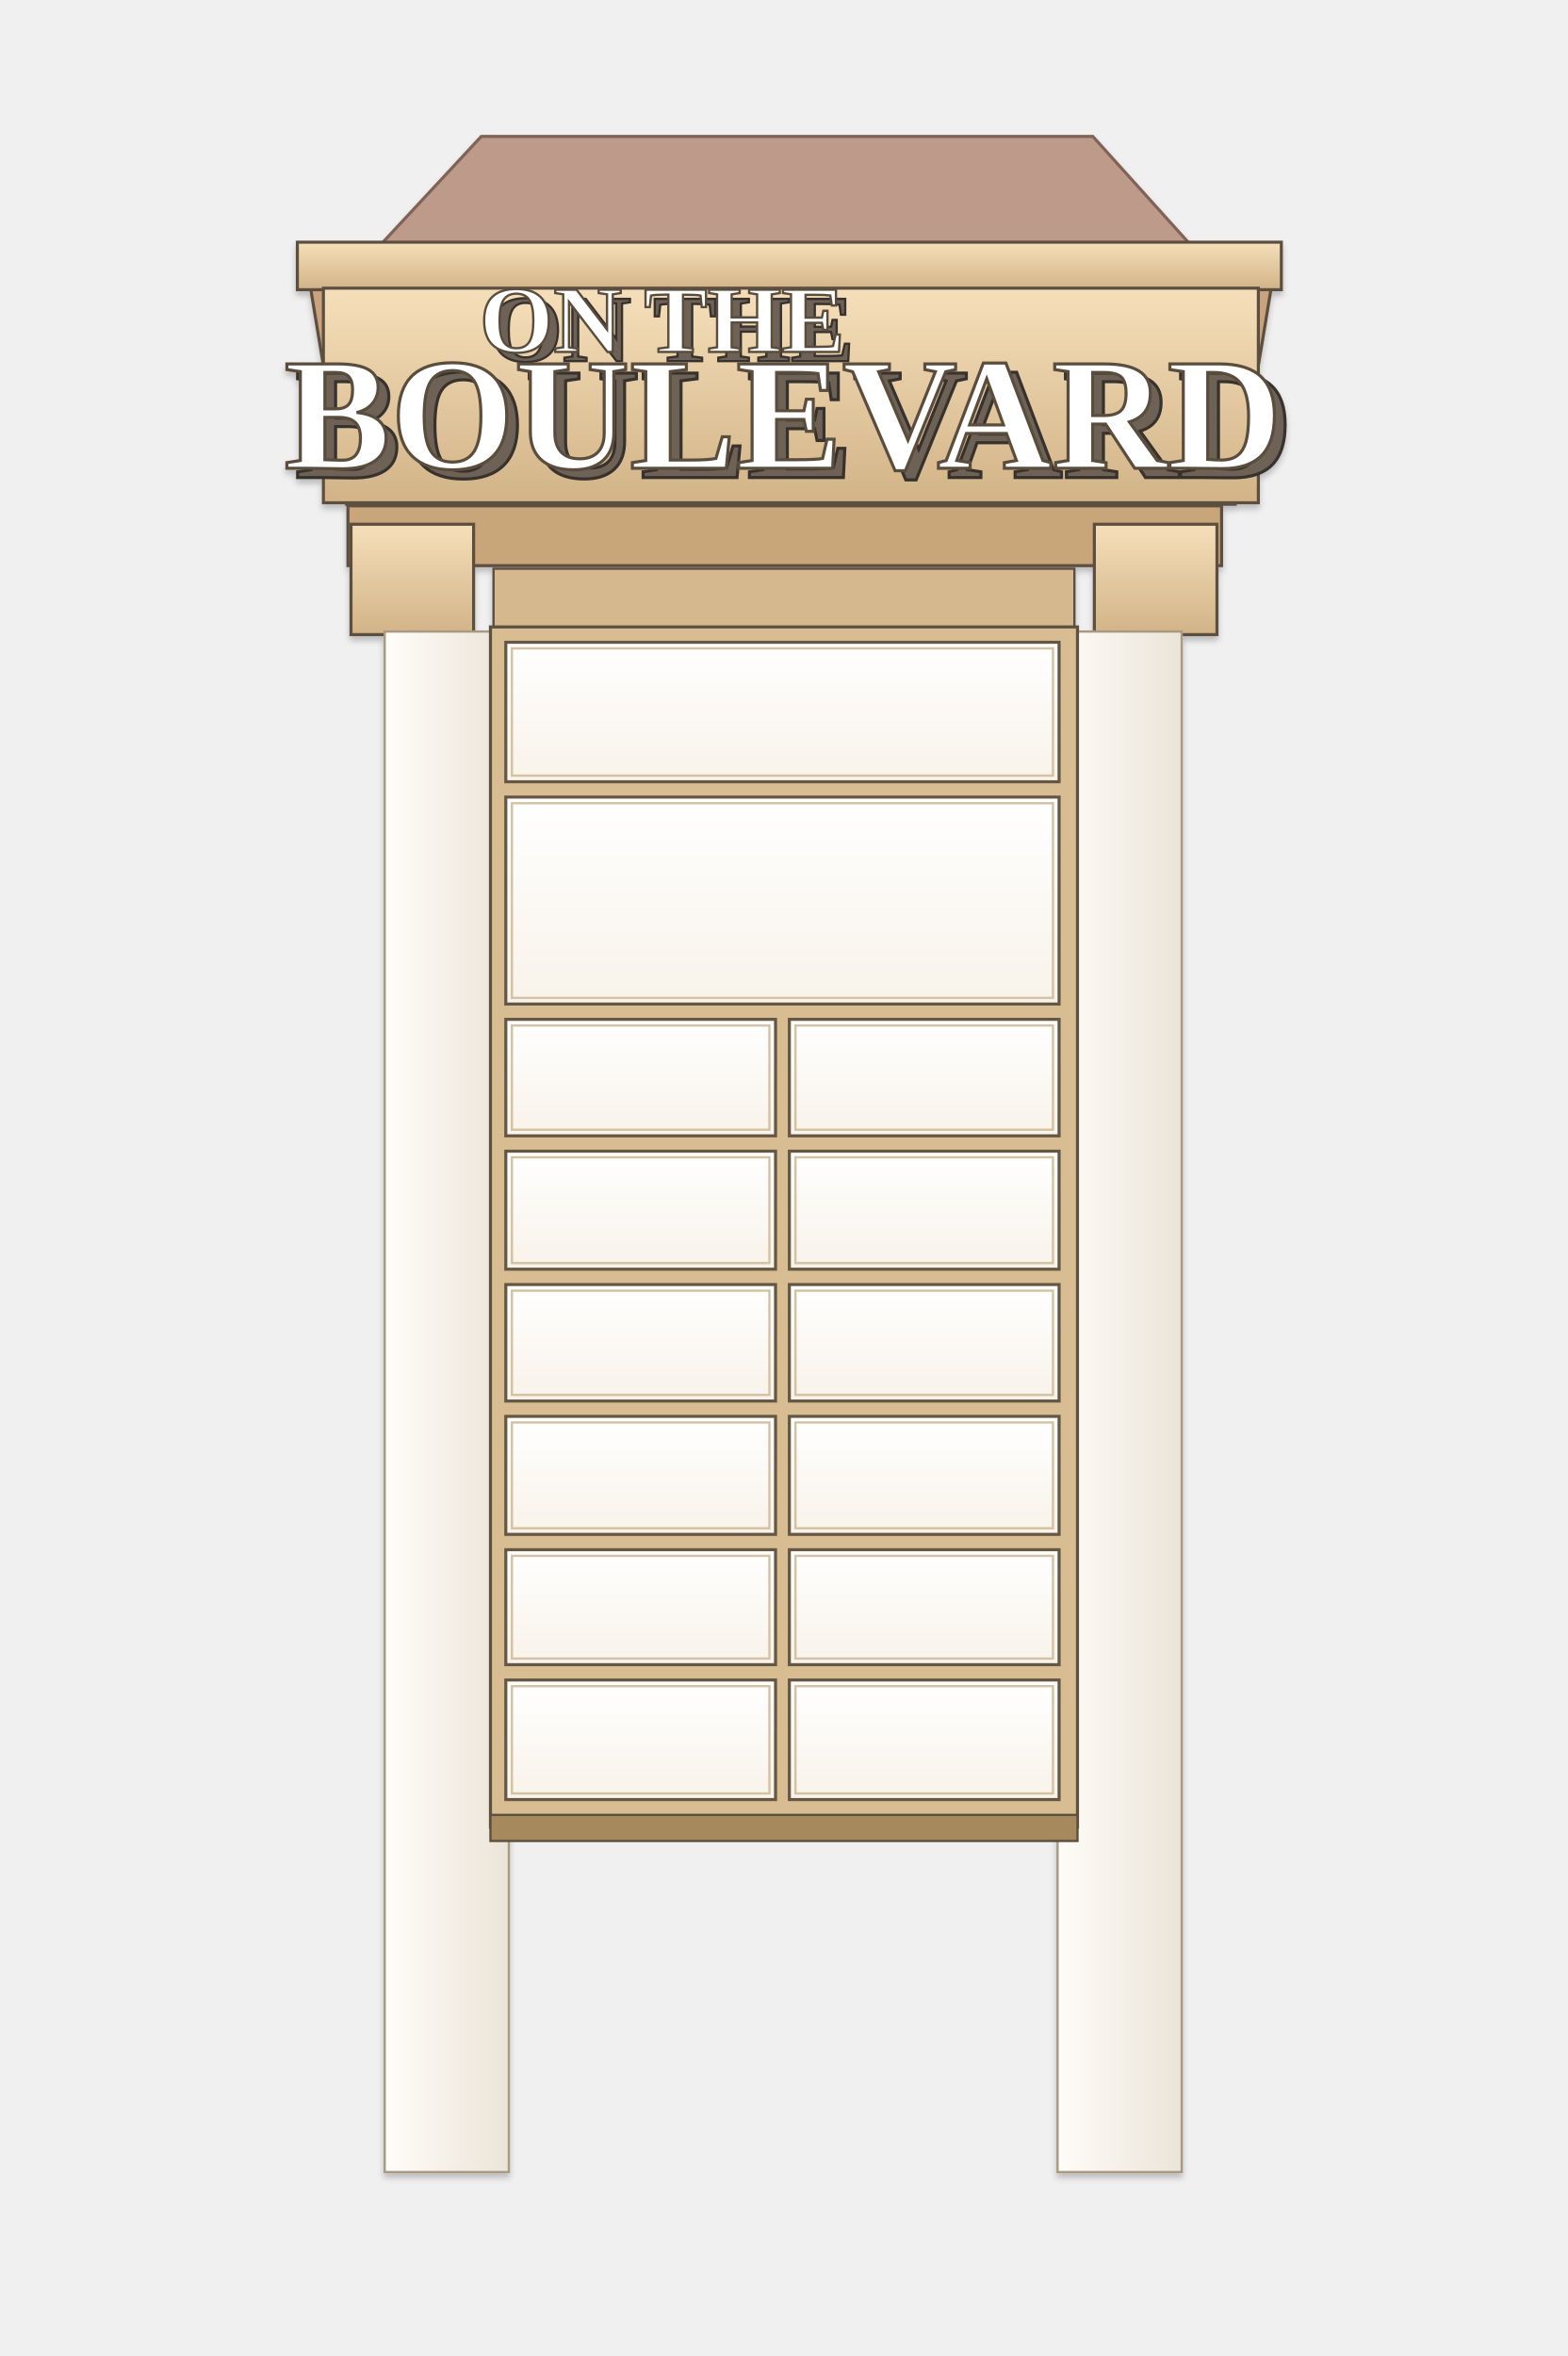
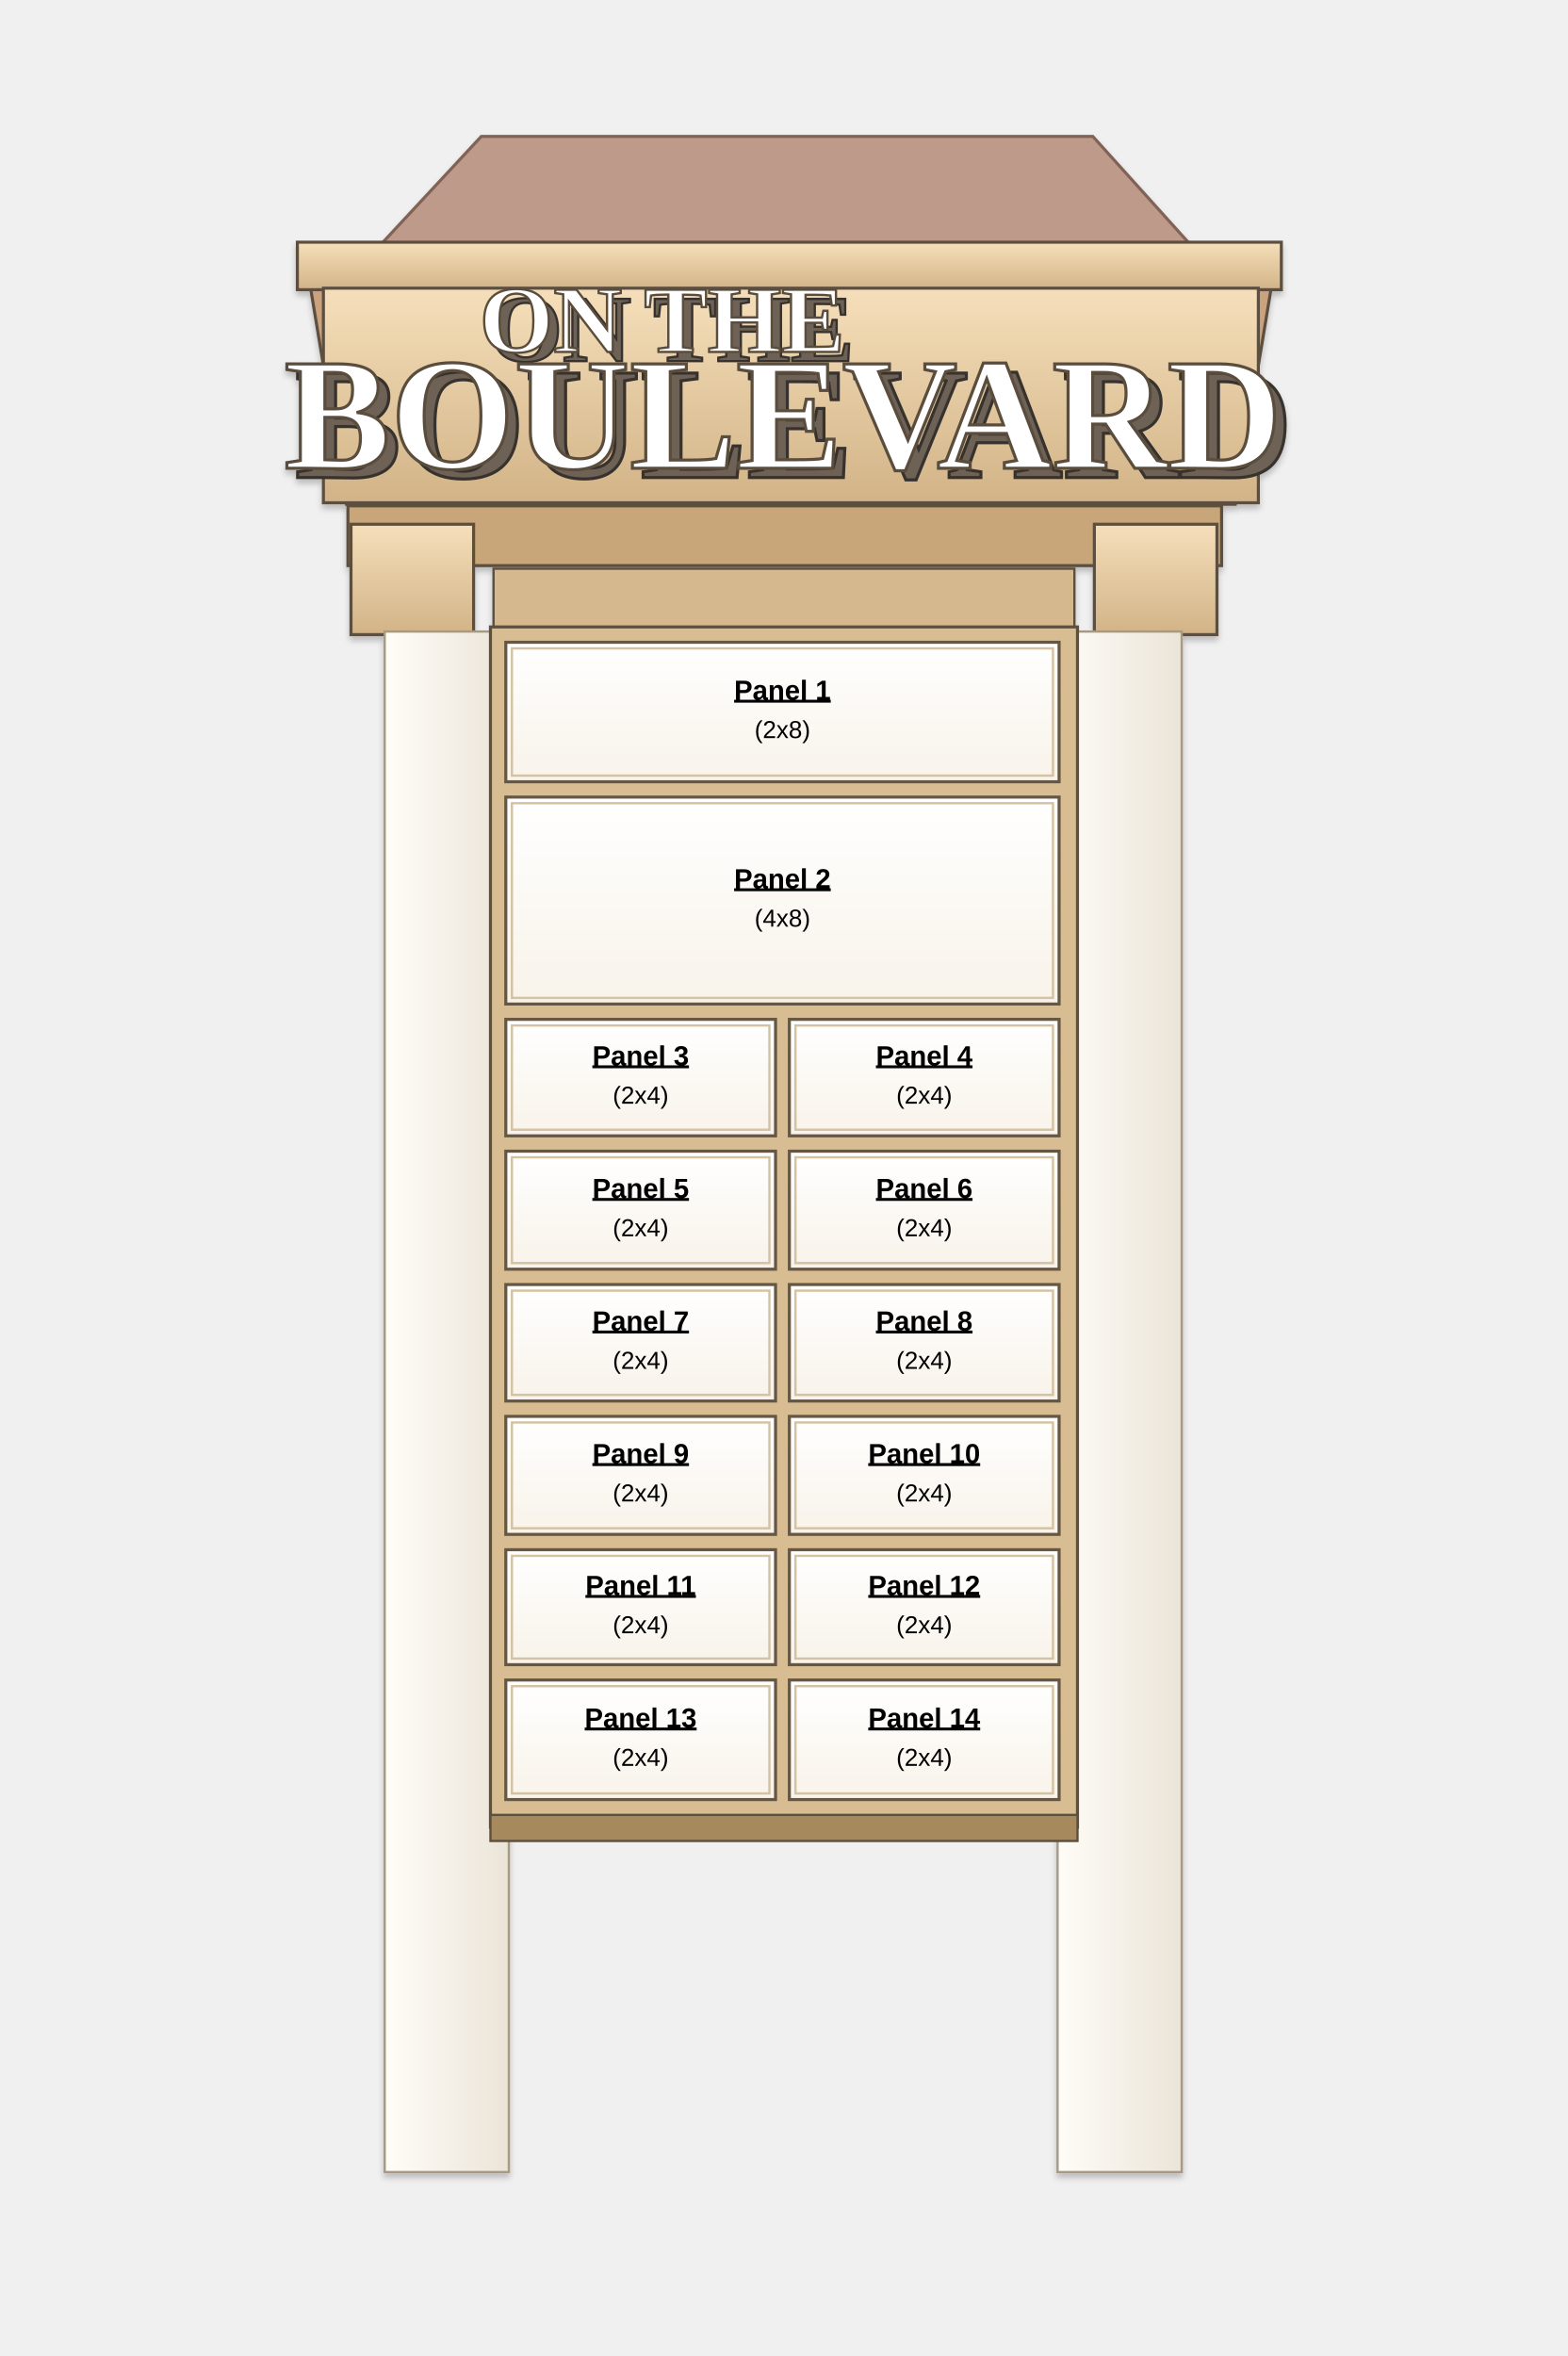
- <svg xmlns="http://www.w3.org/2000/svg" viewBox="0 0 1023 1537" role="img" aria-labelledby="t d" data-units="px-approved-render">
+ <svg xmlns="http://www.w3.org/2000/svg" width="1023" height="1537" viewBox="0 0 1023 1537">
  <defs>
    <linearGradient id="beigeGrad" x1="0" y1="0" x2="0" y2="1">
      <stop offset="0%" stop-color="#f5dfba" />
      <stop offset="100%" stop-color="#d2b387" />
    </linearGradient>
    <linearGradient id="warmWhite" x1="0" y1="0" x2="1" y2="0">
      <stop offset="0%" stop-color="#fffdf8" />
      <stop offset="100%" stop-color="#ebe4d8" />
    </linearGradient>
    <linearGradient id="panelFill" x1="0" y1="0" x2="0" y2="1">
      <stop offset="0%" stop-color="#ffffff" />
      <stop offset="100%" stop-color="#f8f3ea" />
    </linearGradient>
    <filter id="smallShadow" x="-20%" y="-20%" width="140%" height="140%">
      <feDropShadow dx="0" dy="3" stdDeviation="2" flood-color="#000000" flood-opacity="0.22" />
    </filter>
  </defs>
  <g id="sign_structure" filter="url(#smallShadow)">
    <polygon id="roof_cap" points="314,89 713,89 777,160 248,160" fill="#bd9a89" stroke="#806356" stroke-width="2" />
    <polygon id="header_backing" points="198,160 834,160 806,329 226,329" fill="#caa27d" stroke="#5d503f" stroke-width="2" />
    <rect id="top_lip" x="194" y="158" width="642" height="31" fill="url(#beigeGrad)" stroke="#5d503f" stroke-width="2" />
    <rect id="header_fascia" x="211" y="188" width="610" height="140" fill="url(#beigeGrad)" stroke="#5d503f" stroke-width="2" />
    <text id="boulevard_shadow" x="518" y="282" text-anchor="middle" dominant-baseline="middle" font-family="Georgia, 'Times New Roman', serif" font-size="104" font-weight="700" fill="#6d6255" stroke="#38332d" stroke-width="2" textLength="610" lengthAdjust="spacingAndGlyphs">BOULEVARD</text>
    <text id="on_the_shadow" x="438" y="218" text-anchor="middle" dominant-baseline="middle" font-family="Georgia, 'Times New Roman', serif" font-size="62" font-weight="700" fill="#6d6255" stroke="#38332d" stroke-width="1.5" textLength="260" lengthAdjust="spacingAndGlyphs">ON THE</text>
    <text id="boulevard_letters" x="511" y="276" text-anchor="middle" dominant-baseline="middle" font-family="Georgia, 'Times New Roman', serif" font-size="104" font-weight="700" fill="#ffffff" stroke="#5a4d3c" stroke-width="2" textLength="610" lengthAdjust="spacingAndGlyphs">BOULEVARD</text>
    <text id="on_the_letters" x="432" y="212" text-anchor="middle" dominant-baseline="middle" font-family="Georgia, 'Times New Roman', serif" font-size="62" font-weight="700" fill="#ffffff" stroke="#5a4d3c" stroke-width="1.5" textLength="260" lengthAdjust="spacingAndGlyphs">ON THE</text>
    <rect id="header_lower_lip" x="227" y="330" width="570" height="39" fill="#c8a679" stroke="#5d503f" stroke-width="2" />
    <rect id="left_header_block" x="229" y="342" width="80" height="72" fill="url(#beigeGrad)" stroke="#5d503f" stroke-width="2" />
    <rect id="right_header_block" x="714" y="342" width="80" height="72" fill="url(#beigeGrad)" stroke="#5d503f" stroke-width="2" />
    <rect id="left_column" x="251" y="412" width="81" height="1005" fill="url(#warmWhite)" stroke="#a89a82" stroke-width="1.5" />
    <rect id="right_column" x="690" y="412" width="81" height="1005" fill="url(#warmWhite)" stroke="#a89a82" stroke-width="1.5" />
    <rect id="blank_spacer_reveal_above_panel_1" x="322" y="371" width="379" height="45" fill="#d5b88e" stroke="#5d503f" stroke-width="1.5" />
  </g>
  <g id="directory_panel_system">
    <rect id="directory_backplate" x="320" y="409" width="383" height="783" fill="#d8bd92" stroke="#5d503f" stroke-width="2" />
-     <g id="panel-otb-johnston-pylon-p1" class="cc-entity" data-entity-id="panel-otb-johnston-pylon-p1" data-panel-key="P1" data-nominal-size="2x8">
-       <rect class="cc-face" x="330" y="419" width="361" height="91" fill="url(#panelFill)" stroke="#655744" stroke-width="2" />
+     <g id="panel_01_2x8">
+       <rect x="330" y="419" width="361" height="91" fill="url(#panelFill)" stroke="#655744" stroke-width="2" />
      <rect x="334" y="423" width="353" height="83" fill="none" stroke="#d4c2a2" stroke-width="1.5" />
-       <text class="cc-slot" data-slot="tenant" x="510.5" y="474.3" font-size="28" text-anchor="middle" />
    </g>
-     <g id="panel-otb-johnston-pylon-p2" class="cc-entity" data-entity-id="panel-otb-johnston-pylon-p2" data-panel-key="P2" data-nominal-size="4x8">
-       <rect class="cc-face" x="330" y="520" width="361" height="135" fill="url(#panelFill)" stroke="#655744" stroke-width="2" />
+     <g id="panel_02_4x8">
+       <rect x="330" y="520" width="361" height="135" fill="url(#panelFill)" stroke="#655744" stroke-width="2" />
      <rect x="334" y="524" width="353" height="127" fill="none" stroke="#d4c2a2" stroke-width="1.5" />
-       <text class="cc-slot" data-slot="tenant" x="510.5" y="597.3" font-size="28" text-anchor="middle" />
    </g>
-     <g id="panel-otb-johnston-pylon-p3" class="cc-entity" data-entity-id="panel-otb-johnston-pylon-p3" data-panel-key="P3" data-nominal-size="2x4">
-       <rect class="cc-face" x="330" y="665" width="176" height="76" fill="url(#panelFill)" stroke="#655744" stroke-width="2" />
+     <g id="panel_03_2x4">
+       <rect x="330" y="665" width="176" height="76" fill="url(#panelFill)" stroke="#655744" stroke-width="2" />
      <rect x="334" y="669" width="168" height="68" fill="none" stroke="#d4c2a2" stroke-width="1.5" />
-       <text class="cc-slot" data-slot="tenant" x="418" y="709.65" font-size="19" text-anchor="middle" />
    </g>
-     <g id="panel-otb-johnston-pylon-p4" class="cc-entity" data-entity-id="panel-otb-johnston-pylon-p4" data-panel-key="P4" data-nominal-size="2x4">
-       <rect class="cc-face" x="515" y="665" width="176" height="76" fill="url(#panelFill)" stroke="#655744" stroke-width="2" />
+     <g id="panel_04_2x4">
+       <rect x="515" y="665" width="176" height="76" fill="url(#panelFill)" stroke="#655744" stroke-width="2" />
      <rect x="519" y="669" width="168" height="68" fill="none" stroke="#d4c2a2" stroke-width="1.5" />
-       <text class="cc-slot" data-slot="tenant" x="603" y="709.65" font-size="19" text-anchor="middle" />
    </g>
-     <g id="panel-otb-johnston-pylon-p5" class="cc-entity" data-entity-id="panel-otb-johnston-pylon-p5" data-panel-key="P5" data-nominal-size="2x4">
-       <rect class="cc-face" x="330" y="751" width="176" height="77" fill="url(#panelFill)" stroke="#655744" stroke-width="2" />
+     <g id="panel_05_2x4">
+       <rect x="330" y="751" width="176" height="77" fill="url(#panelFill)" stroke="#655744" stroke-width="2" />
      <rect x="334" y="755" width="168" height="69" fill="none" stroke="#d4c2a2" stroke-width="1.5" />
-       <text class="cc-slot" data-slot="tenant" x="418" y="796.15" font-size="19" text-anchor="middle" />
    </g>
-     <g id="panel-otb-johnston-pylon-p6" class="cc-entity" data-entity-id="panel-otb-johnston-pylon-p6" data-panel-key="P6" data-nominal-size="2x4">
-       <rect class="cc-face" x="515" y="751" width="176" height="77" fill="url(#panelFill)" stroke="#655744" stroke-width="2" />
+     <g id="panel_06_2x4">
+       <rect x="515" y="751" width="176" height="77" fill="url(#panelFill)" stroke="#655744" stroke-width="2" />
      <rect x="519" y="755" width="168" height="69" fill="none" stroke="#d4c2a2" stroke-width="1.5" />
-       <text class="cc-slot" data-slot="tenant" x="603" y="796.15" font-size="19" text-anchor="middle" />
    </g>
-     <g id="panel-otb-johnston-pylon-p7" class="cc-entity" data-entity-id="panel-otb-johnston-pylon-p7" data-panel-key="P7" data-nominal-size="2x4">
-       <rect class="cc-face" x="330" y="838" width="176" height="76" fill="url(#panelFill)" stroke="#655744" stroke-width="2" />
+     <g id="panel_07_2x4">
+       <rect x="330" y="838" width="176" height="76" fill="url(#panelFill)" stroke="#655744" stroke-width="2" />
      <rect x="334" y="842" width="168" height="68" fill="none" stroke="#d4c2a2" stroke-width="1.5" />
-       <text class="cc-slot" data-slot="tenant" x="418" y="882.65" font-size="19" text-anchor="middle" />
    </g>
-     <g id="panel-otb-johnston-pylon-p8" class="cc-entity" data-entity-id="panel-otb-johnston-pylon-p8" data-panel-key="P8" data-nominal-size="2x4">
-       <rect class="cc-face" x="515" y="838" width="176" height="76" fill="url(#panelFill)" stroke="#655744" stroke-width="2" />
+     <g id="panel_08_2x4">
+       <rect x="515" y="838" width="176" height="76" fill="url(#panelFill)" stroke="#655744" stroke-width="2" />
      <rect x="519" y="842" width="168" height="68" fill="none" stroke="#d4c2a2" stroke-width="1.5" />
-       <text class="cc-slot" data-slot="tenant" x="603" y="882.65" font-size="19" text-anchor="middle" />
    </g>
-     <g id="panel-otb-johnston-pylon-p9" class="cc-entity" data-entity-id="panel-otb-johnston-pylon-p9" data-panel-key="P9" data-nominal-size="2x4">
-       <rect class="cc-face" x="330" y="924" width="176" height="77" fill="url(#panelFill)" stroke="#655744" stroke-width="2" />
+     <g id="panel_09_2x4">
+       <rect x="330" y="924" width="176" height="77" fill="url(#panelFill)" stroke="#655744" stroke-width="2" />
      <rect x="334" y="928" width="168" height="69" fill="none" stroke="#d4c2a2" stroke-width="1.5" />
-       <text class="cc-slot" data-slot="tenant" x="418" y="969.15" font-size="19" text-anchor="middle" />
    </g>
-     <g id="panel-otb-johnston-pylon-p10" class="cc-entity" data-entity-id="panel-otb-johnston-pylon-p10" data-panel-key="P10" data-nominal-size="2x4">
-       <rect class="cc-face" x="515" y="924" width="176" height="77" fill="url(#panelFill)" stroke="#655744" stroke-width="2" />
+     <g id="panel_10_2x4">
+       <rect x="515" y="924" width="176" height="77" fill="url(#panelFill)" stroke="#655744" stroke-width="2" />
      <rect x="519" y="928" width="168" height="69" fill="none" stroke="#d4c2a2" stroke-width="1.5" />
-       <text class="cc-slot" data-slot="tenant" x="603" y="969.15" font-size="19" text-anchor="middle" />
    </g>
-     <g id="panel-otb-johnston-pylon-p11" class="cc-entity" data-entity-id="panel-otb-johnston-pylon-p11" data-panel-key="P11" data-nominal-size="2x4">
-       <rect class="cc-face" x="330" y="1011" width="176" height="75" fill="url(#panelFill)" stroke="#655744" stroke-width="2" />
+     <g id="panel_11_2x4">
+       <rect x="330" y="1011" width="176" height="75" fill="url(#panelFill)" stroke="#655744" stroke-width="2" />
      <rect x="334" y="1015" width="168" height="67" fill="none" stroke="#d4c2a2" stroke-width="1.5" />
-       <text class="cc-slot" data-slot="tenant" x="418" y="1055.15" font-size="19" text-anchor="middle" />
    </g>
-     <g id="panel-otb-johnston-pylon-p12" class="cc-entity" data-entity-id="panel-otb-johnston-pylon-p12" data-panel-key="P12" data-nominal-size="2x4">
-       <rect class="cc-face" x="515" y="1011" width="176" height="75" fill="url(#panelFill)" stroke="#655744" stroke-width="2" />
+     <g id="panel_12_2x4">
+       <rect x="515" y="1011" width="176" height="75" fill="url(#panelFill)" stroke="#655744" stroke-width="2" />
      <rect x="519" y="1015" width="168" height="67" fill="none" stroke="#d4c2a2" stroke-width="1.5" />
-       <text class="cc-slot" data-slot="tenant" x="603" y="1055.15" font-size="19" text-anchor="middle" />
    </g>
-     <g id="panel-otb-johnston-pylon-p13" class="cc-entity" data-entity-id="panel-otb-johnston-pylon-p13" data-panel-key="P13" data-nominal-size="2x4">
-       <rect class="cc-face" x="330" y="1096" width="176" height="78" fill="url(#panelFill)" stroke="#655744" stroke-width="2" />
+     <g id="panel_13_2x4">
+       <rect x="330" y="1096" width="176" height="78" fill="url(#panelFill)" stroke="#655744" stroke-width="2" />
      <rect x="334" y="1100" width="168" height="70" fill="none" stroke="#d4c2a2" stroke-width="1.5" />
-       <text class="cc-slot" data-slot="tenant" x="418" y="1141.65" font-size="19" text-anchor="middle" />
    </g>
-     <g id="panel-otb-johnston-pylon-p14" class="cc-entity" data-entity-id="panel-otb-johnston-pylon-p14" data-panel-key="P14" data-nominal-size="2x4">
-       <rect class="cc-face" x="515" y="1096" width="176" height="78" fill="url(#panelFill)" stroke="#655744" stroke-width="2" />
+     <g id="panel_14_2x4">
+       <rect x="515" y="1096" width="176" height="78" fill="url(#panelFill)" stroke="#655744" stroke-width="2" />
      <rect x="519" y="1100" width="168" height="70" fill="none" stroke="#d4c2a2" stroke-width="1.5" />
-       <text class="cc-slot" data-slot="tenant" x="603" y="1141.65" font-size="19" text-anchor="middle" />
    </g>
    <rect id="bottom_panel_rail" x="320" y="1184" width="383" height="17" fill="#a7895e" stroke="#5d503f" stroke-width="1.5" />
  </g>
-   <g id="hidden_panel_labels" display="none">
+   <g id="panel_labels_visible">
    <g id="panel_01_label">
      <text x="510.5" y="456.5" text-anchor="middle" font-family="Arial, sans-serif" font-size="18" font-weight="700" text-decoration="underline">Panel 1</text>
      <text x="510.5" y="481.5" text-anchor="middle" font-family="Arial, sans-serif" font-size="16">(2x8)</text>
    </g>
    <g id="panel_02_label">
      <text x="510.5" y="579.5" text-anchor="middle" font-family="Arial, sans-serif" font-size="18" font-weight="700" text-decoration="underline">Panel 2</text>
      <text x="510.5" y="604.5" text-anchor="middle" font-family="Arial, sans-serif" font-size="16">(4x8)</text>
    </g>
    <g id="panel_03_label">
      <text x="418.0" y="695.0" text-anchor="middle" font-family="Arial, sans-serif" font-size="18" font-weight="700" text-decoration="underline">Panel 3</text>
      <text x="418.0" y="720.0" text-anchor="middle" font-family="Arial, sans-serif" font-size="16">(2x4)</text>
    </g>
    <g id="panel_04_label">
      <text x="603.0" y="695.0" text-anchor="middle" font-family="Arial, sans-serif" font-size="18" font-weight="700" text-decoration="underline">Panel 4</text>
      <text x="603.0" y="720.0" text-anchor="middle" font-family="Arial, sans-serif" font-size="16">(2x4)</text>
    </g>
    <g id="panel_05_label">
      <text x="418.0" y="781.5" text-anchor="middle" font-family="Arial, sans-serif" font-size="18" font-weight="700" text-decoration="underline">Panel 5</text>
      <text x="418.0" y="806.5" text-anchor="middle" font-family="Arial, sans-serif" font-size="16">(2x4)</text>
    </g>
    <g id="panel_06_label">
      <text x="603.0" y="781.5" text-anchor="middle" font-family="Arial, sans-serif" font-size="18" font-weight="700" text-decoration="underline">Panel 6</text>
      <text x="603.0" y="806.5" text-anchor="middle" font-family="Arial, sans-serif" font-size="16">(2x4)</text>
    </g>
    <g id="panel_07_label">
      <text x="418.0" y="868.0" text-anchor="middle" font-family="Arial, sans-serif" font-size="18" font-weight="700" text-decoration="underline">Panel 7</text>
      <text x="418.0" y="893.0" text-anchor="middle" font-family="Arial, sans-serif" font-size="16">(2x4)</text>
    </g>
    <g id="panel_08_label">
      <text x="603.0" y="868.0" text-anchor="middle" font-family="Arial, sans-serif" font-size="18" font-weight="700" text-decoration="underline">Panel 8</text>
      <text x="603.0" y="893.0" text-anchor="middle" font-family="Arial, sans-serif" font-size="16">(2x4)</text>
    </g>
    <g id="panel_09_label">
      <text x="418.0" y="954.5" text-anchor="middle" font-family="Arial, sans-serif" font-size="18" font-weight="700" text-decoration="underline">Panel 9</text>
      <text x="418.0" y="979.5" text-anchor="middle" font-family="Arial, sans-serif" font-size="16">(2x4)</text>
    </g>
    <g id="panel_10_label">
      <text x="603.0" y="954.5" text-anchor="middle" font-family="Arial, sans-serif" font-size="18" font-weight="700" text-decoration="underline">Panel 10</text>
      <text x="603.0" y="979.5" text-anchor="middle" font-family="Arial, sans-serif" font-size="16">(2x4)</text>
    </g>
    <g id="panel_11_label">
      <text x="418.0" y="1040.5" text-anchor="middle" font-family="Arial, sans-serif" font-size="18" font-weight="700" text-decoration="underline">Panel 11</text>
      <text x="418.0" y="1065.5" text-anchor="middle" font-family="Arial, sans-serif" font-size="16">(2x4)</text>
    </g>
    <g id="panel_12_label">
      <text x="603.0" y="1040.5" text-anchor="middle" font-family="Arial, sans-serif" font-size="18" font-weight="700" text-decoration="underline">Panel 12</text>
      <text x="603.0" y="1065.5" text-anchor="middle" font-family="Arial, sans-serif" font-size="16">(2x4)</text>
    </g>
    <g id="panel_13_label">
      <text x="418.0" y="1127.0" text-anchor="middle" font-family="Arial, sans-serif" font-size="18" font-weight="700" text-decoration="underline">Panel 13</text>
      <text x="418.0" y="1152.0" text-anchor="middle" font-family="Arial, sans-serif" font-size="16">(2x4)</text>
    </g>
    <g id="panel_14_label">
      <text x="603.0" y="1127.0" text-anchor="middle" font-family="Arial, sans-serif" font-size="18" font-weight="700" text-decoration="underline">Panel 14</text>
      <text x="603.0" y="1152.0" text-anchor="middle" font-family="Arial, sans-serif" font-size="16">(2x4)</text>
    </g>
  </g>
-   <style>.cc-slot{fill:#3B342A;font-family:var(--cc-cre-font-ui,Archivo,Arial,sans-serif)}</style>
</svg>
